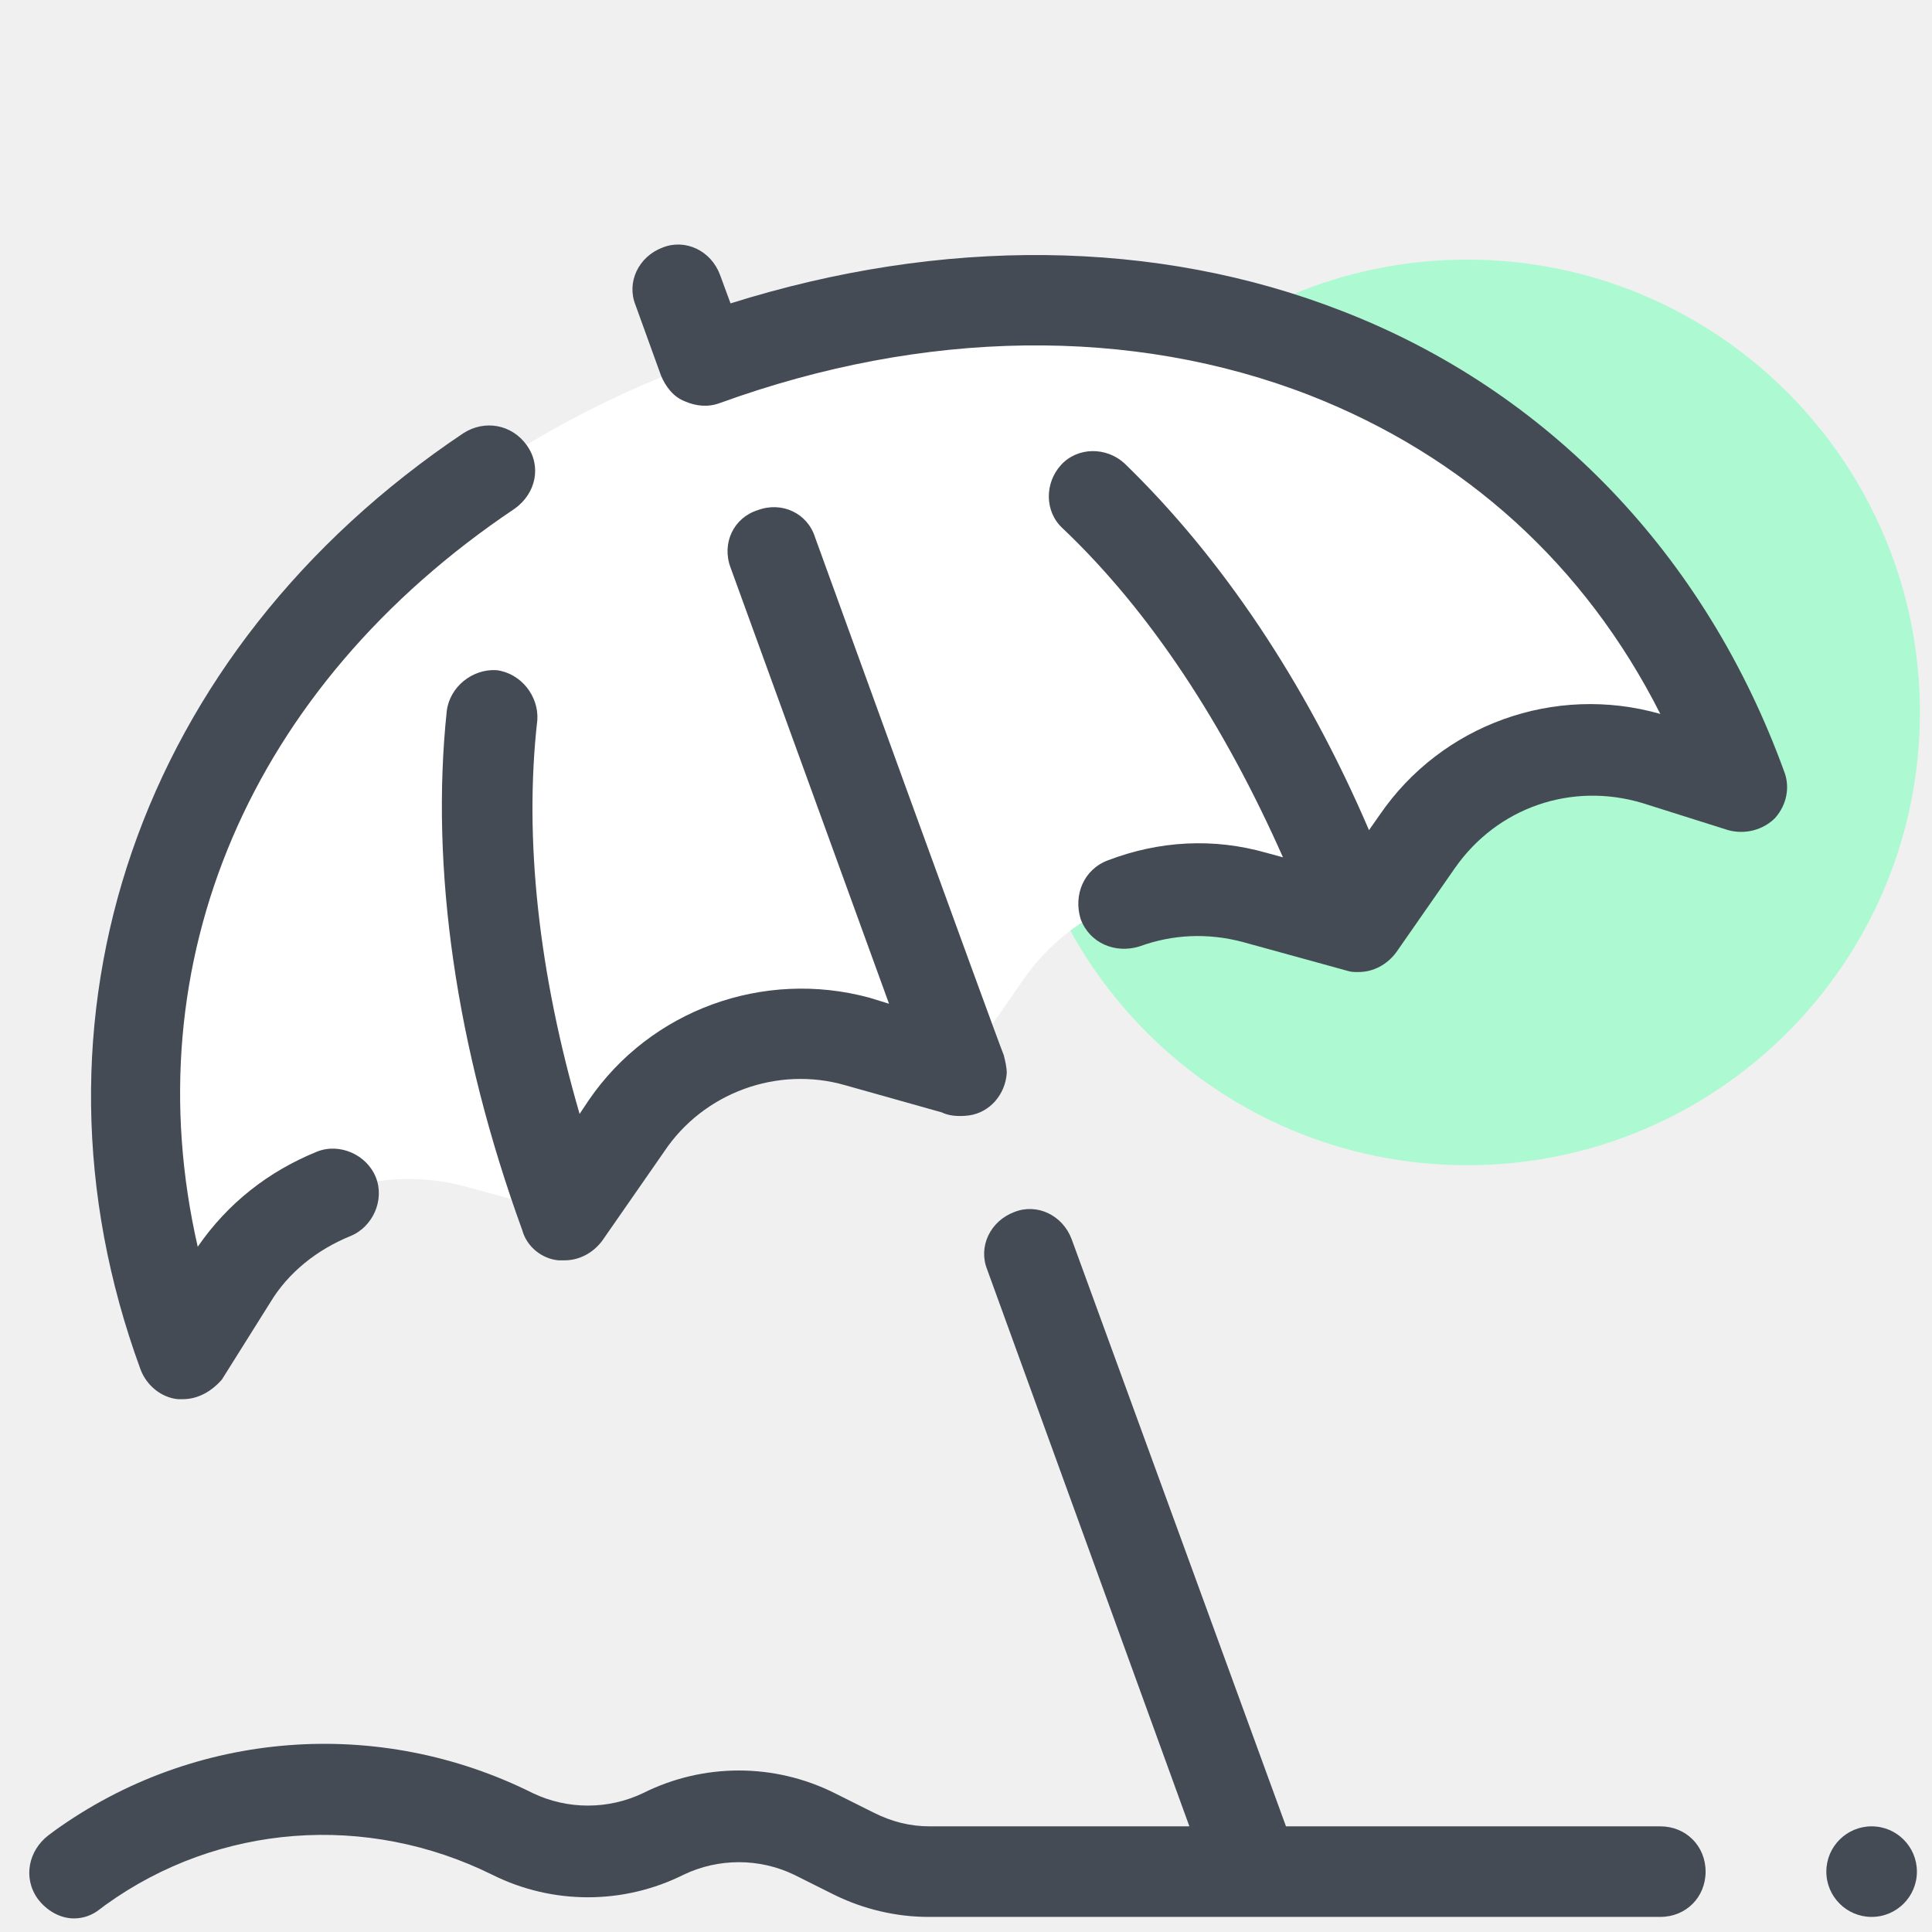
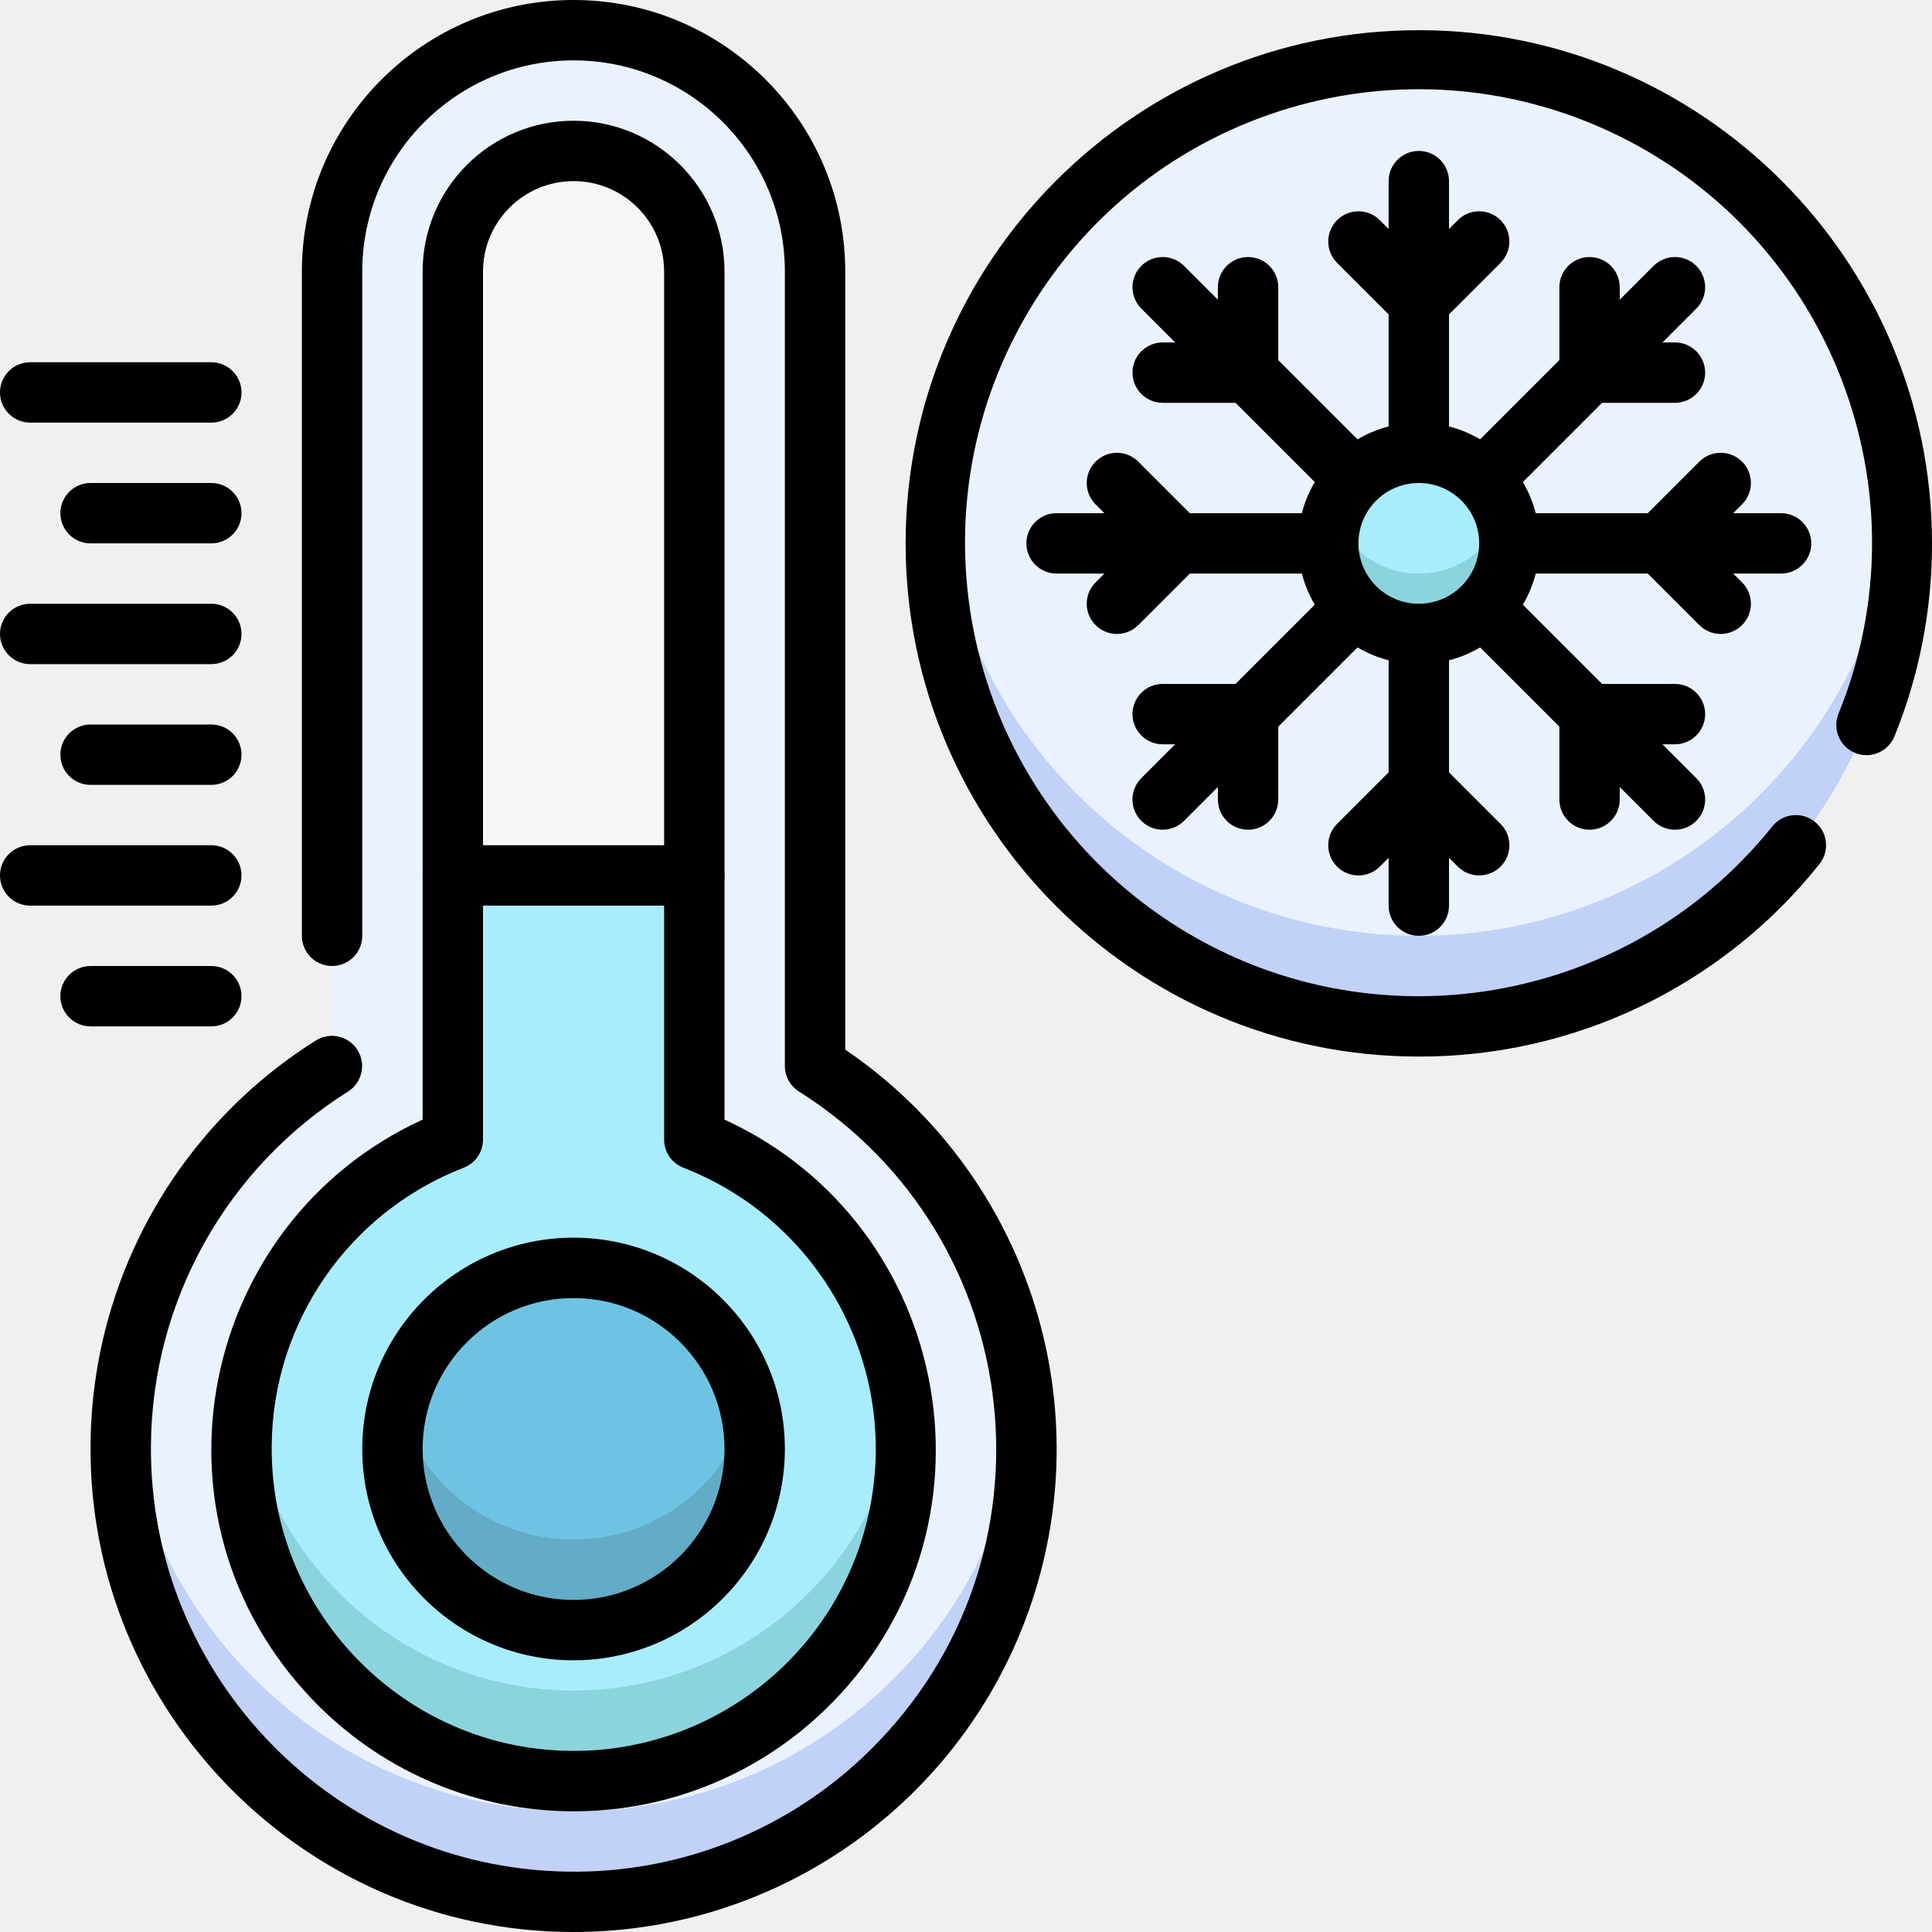
- <svg xmlns="http://www.w3.org/2000/svg" viewBox="0 0 128 128" width="256px" height="256px">
-   <circle cx="97.2" cy="47.2" r="30" fill="#adf9d2" />
-   <path fill="#fff" d="M115.4,52.1C105,23.6,75.2,13.5,46.6,23.9s-45,37.3-34.6,65.8l3.2-5.1c3.3-5.2,9.6-7.6,15.6-6l6.6,1.8 l4.1-5.9c3.4-4.9,9.5-7.2,15.3-5.6l6.9,1.9l4.1-5.9c3.4-4.9,9.5-7.2,15.3-5.6l6.9,1.9l3.9-5.6c3.5-5.1,9.9-7.3,15.8-5.4 L115.4,52.1z" />
-   <path fill="#444b54" d="M12.1,92.7c-0.1,0-0.2,0-0.3,0c-1.1-0.1-2.1-0.9-2.5-2c-8.5-23.2-0.1-47.6,21.4-62c1.4-0.9,3.2-0.6,4.2,0.8 s0.6,3.2-0.8,4.2C16.5,45.5,8.8,63.8,13.1,82.6c2-2.9,4.7-5,7.9-6.3c1.5-0.6,3.3,0.2,3.9,1.7c0.6,1.5-0.2,3.3-1.7,3.9 c-2.2,0.9-4.1,2.4-5.3,4.4l-3.2,5.1C14,92.2,13.1,92.7,12.1,92.7z" />
-   <path fill="#444b54" d="M37.4,83.5c-0.1,0-0.3,0-0.4,0c-1.1-0.1-2.1-0.9-2.4-2c-4.4-12.1-6.1-24-5-34.4c0.2-1.6,1.7-2.8,3.3-2.7 c1.6,0.2,2.8,1.7,2.7,3.3c-0.9,7.9,0.1,16.8,2.8,26.1l0.6-0.9c4.1-6,11.6-8.7,18.6-6.8l1.3,0.4L48.4,37.6 c-0.6-1.6,0.2-3.3,1.8-3.8c1.6-0.6,3.3,0.2,3.8,1.8c0,0,12,33.1,12.5,34.3c0.1,0.4,0.2,0.8,0.2,1.2c-0.1,1.4-1.1,2.6-2.5,2.8 c-0.8,0.1-1.4,0-1.8-0.2L56,71.9c-4.5-1.3-9.4,0.5-12,4.4l-4.1,5.9C39.3,83,38.4,83.5,37.4,83.5z" />
-   <path fill="#444b54" d="M118.2,51.1c-5.2-14.3-15.6-25.2-29.3-30.5c-12.3-4.8-26.5-4.9-40.5-0.5l-0.7-1.9c-0.6-1.6-2.3-2.4-3.8-1.8 c-1.6,0.6-2.4,2.3-1.8,3.8l1.7,4.7c0.3,0.7,0.8,1.4,1.6,1.7c0.7,0.3,1.5,0.4,2.3,0.1c13.5-4.9,27.3-5.1,39.1-0.5 C97,30.2,105,37.4,110,47.3c-7-2-14.5,0.7-18.6,6.7l-0.7,1c-4.2-9.8-9.8-18.1-16.2-24.3c-1.2-1.1-3.1-1.1-4.2,0.1 c-1.1,1.2-1.1,3.1,0.1,4.2c5.8,5.5,10.7,13,14.6,21.8l-1.1-0.3c-3.5-1-7.1-0.8-10.5,0.5c-1.6,0.6-2.3,2.3-1.8,3.9 c0.6,1.6,2.3,2.3,3.9,1.8c2.2-0.8,4.5-0.9,6.8-0.3l6.9,1.9c0.3,0.1,0.5,0.1,0.8,0.1c1,0,1.9-0.5,2.5-1.3l3.9-5.6 c2.8-4,7.7-5.7,12.4-4.3l5.7,1.8c1.1,0.3,2.3,0,3.1-0.8C118.4,53.3,118.6,52.1,118.2,51.1z" />
-   <path fill="#444b54" d="M110,121H85.2L71,82.1c-0.6-1.6-2.3-2.4-3.8-1.8c-1.6,0.6-2.4,2.3-1.8,3.8L78.8,121H61.6 c-1.3,0-2.5-0.3-3.7-0.9l-2.6-1.3c-4-2-8.7-2-12.7,0c-2.3,1.1-5,1.1-7.3,0c-10.2-5.1-22.4-4.2-31.7,2.5l-0.4,0.3 c-1.3,1-1.7,2.8-0.7,4.2c0.6,0.8,1.5,1.3,2.4,1.3c0.6,0,1.2-0.2,1.7-0.6l0.4-0.3c7.5-5.4,17.3-6.1,25.6-2c4,2,8.7,2,12.7,0 c2.3-1.1,5-1.1,7.3,0l2.6,1.3c2,1,4.2,1.5,6.3,1.5H110c1.7,0,3-1.3,3-3S111.7,121,110,121z" />
-   <circle cx="124" cy="124" r="3" fill="#444b54" />
+ <svg xmlns="http://www.w3.org/2000/svg" viewBox="0 0 512 512">
+   <defs>
+     <style>.cls-1{fill:#eaf2ff;}.cls-2{fill:#c1d1f7;}.cls-3{fill:#f6f6f6;}.cls-4{fill:#a8edfd;}.cls-5{fill:#8bd4de;}.cls-6{fill:#6fc3e2;}.cls-7{fill:#62acc7;}</style>
+   </defs>
+   <g id="_28._Cold" data-name="28. Cold">
+     <path class="cls-1" d="M216,282.48V72A64,64,0,0,0,88,72V282.48A119.9,119.9,0,0,0,32,382.75C31.33,448.52,84.52,503.07,150.29,504A120,120,0,0,0,216,282.48Z" />
+     <path class="cls-2" d="M150.29,480C89,479.13,38.61,431.67,32.61,372c-7,70.43,48.3,131.06,117.68,132A120,120,0,0,0,271.4,372,120,120,0,0,1,150.29,480Z" />
+     <path d="M152,512C80.67,512,23.28,453.42,24,382.67A127.58,127.58,0,0,1,83.73,275.72a8,8,0,0,1,8.54,13.53A111.65,111.65,0,0,0,40,382.83C39.38,444.37,88.9,495.13,150.4,496a111.42,111.42,0,0,0,80.24-32.24c51.4-50.69,42.13-135.94-18.91-174.5a8,8,0,0,1-3.73-6.77V72A56,56,0,0,0,96,72V248a8,8,0,0,1-16,0V72a72,72,0,0,1,144,0V278.16A128,128,0,0,1,152,512Z" />
+     <path class="cls-3" d="M240,384a88,88,0,0,1-91.43,87.93c-47.29-1.79-84.94-41.3-84.57-88.63A88,88,0,0,1,120,302V72a32,32,0,0,1,64,0V302A88,88,0,0,1,240,384Z" />
+     <path class="cls-4" d="M240,384a88,88,0,0,1-91.43,87.93c-47.29-1.79-84.94-41.3-84.57-88.63A88,88,0,0,1,120,302V232h64v70A88,88,0,0,1,240,384Z" />
+     <path class="cls-5" d="M148.57,447.93c-43-1.62-78-34.44-83.74-76-7.11,52,32.57,98,83.74,100A88,88,0,0,0,239.18,372,88,88,0,0,1,148.57,447.93Z" />
+     <path d="M82.62,450.21C36.49,401.83,52.89,323.78,112,296.71V72a40,40,0,0,1,80,0V296.71c60.9,27.89,75.72,109.14,26.57,156.46A95.79,95.79,0,0,1,82.62,450.21ZM152,48a24,24,0,0,0-24,24V302a8,8,0,0,1-5.09,7.45A79.64,79.64,0,0,0,72,383.36c-.33,43,33.85,78.95,76.88,80.58a80,80,0,0,0,32.21-154.49A8,8,0,0,1,176,302V72A24,24,0,0,0,152,48Z" />
+     <circle class="cls-6" cx="152" cy="384" r="48" />
+     <path class="cls-7" d="M152,408a48,48,0,0,1-46.49-36,48,48,0,1,0,93,0A48,48,0,0,1,152,408Z" />
+     <path d="M152,440a56,56,0,1,1,56-56A56.06,56.06,0,0,1,152,440Zm0-96a40,40,0,1,0,40,40A40,40,0,0,0,152,344Z" />
+     <path d="M184,240H120a8,8,0,0,1,0-16h64a8,8,0,0,1,0,16Z" />
+     <path d="M56,112H8A8,8,0,0,1,8,96H56a8,8,0,0,1,0,16Z" />
+     <path d="M56,144H24a8,8,0,0,1,0-16H56a8,8,0,0,1,0,16Z" />
+     <path d="M56,176H8a8,8,0,0,1,0-16H56a8,8,0,0,1,0,16Z" />
+     <path d="M56,208H24a8,8,0,0,1,0-16H56a8,8,0,0,1,0,16Z" />
+     <path d="M56,240H8a8,8,0,0,1,0-16H56a8,8,0,0,1,0,16Z" />
+     <path d="M56,272H24a8,8,0,0,1,0-16H56a8,8,0,0,1,0,16Z" />
+     <circle class="cls-1" cx="376" cy="144" r="128" />
+     <path class="cls-2" d="M376,248A128,128,0,0,1,248.56,132a128,128,0,1,0,254.88,0A128,128,0,0,1,376,248Z" />
+     <path d="M376,280c-75,0-136-61-136-136S301,8,376,8,512,69,512,144a135.32,135.32,0,0,1-9.89,51,8,8,0,1,1-14.83-6,120.17,120.17,0,1,0-17.6,30,8,8,0,0,1,12.49,10A135.44,135.44,0,0,1,376,280Z" />
+     <path d="M376,152a8,8,0,0,1-8-8V48a8,8,0,0,1,16,0v96A8,8,0,0,1,376,152Z" />
+     <path d="M370.34,85.66l-16-16a8,8,0,0,1,11.32-11.32L376,68.69l10.34-10.35a8,8,0,1,1,11.32,11.32l-16,16A8,8,0,0,1,370.34,85.66Z" />
+     <path d="M376,152a8,8,0,0,1-5.66-2.34L302.46,81.78a8,8,0,0,1,11.32-11.32l67.88,67.88A8,8,0,0,1,376,152Z" />
+     <path d="M330.75,106.75H308.12a8,8,0,0,1,0-16h14.63V76.12a8,8,0,0,1,16,0V98.75A8,8,0,0,1,330.75,106.75Z" />
+     <path d="M376,152H280a8,8,0,0,1,0-16h96a8,8,0,0,1,0,16Z" />
+     <path d="M296,168a8,8,0,0,1-5.66-13.66L300.69,144l-10.35-10.34a8,8,0,0,1,11.32-11.32l16,16a8,8,0,0,1,0,11.32l-16,16A8,8,0,0,1,296,168Z" />
+     <path d="M308.12,219.88a8,8,0,0,1-5.66-13.66l67.88-67.88a8,8,0,1,1,11.32,11.32l-67.88,67.88A8,8,0,0,1,308.12,219.88Z" />
+     <path d="M330.75,219.88a8,8,0,0,1-8-8V197.25H308.12a8,8,0,0,1,0-16h22.63a8,8,0,0,1,8,8v22.63A8,8,0,0,1,330.75,219.88Z" />
+     <path d="M376,248a8,8,0,0,1-8-8V144a8,8,0,0,1,16,0v96A8,8,0,0,1,376,248Z" />
+     <path d="M392,232a8,8,0,0,1-5.66-2.34L376,219.31l-10.34,10.35a8,8,0,0,1-11.32-11.32l16-16a8,8,0,0,1,11.32,0l16,16A8,8,0,0,1,392,232Z" />
+     <path d="M443.88,219.88a8,8,0,0,1-5.66-2.34l-67.88-67.88a8,8,0,0,1,11.32-11.32l67.88,67.88A8,8,0,0,1,443.88,219.88Z" />
+     <path d="M421.25,219.88a8,8,0,0,1-8-8V189.25a8,8,0,0,1,8-8h22.63a8,8,0,0,1,0,16H429.25v14.63A8,8,0,0,1,421.25,219.88Z" />
+     <path d="M472,152H376a8,8,0,0,1,0-16h96a8,8,0,0,1,0,16Z" />
+     <path d="M456,168a8,8,0,0,1-5.66-2.34l-16-16a8,8,0,0,1,0-11.32l16-16a8,8,0,1,1,11.32,11.32L451.31,144l10.35,10.34A8,8,0,0,1,456,168Z" />
+     <path d="M376,152a8,8,0,0,1-5.66-13.66l67.88-67.88a8,8,0,0,1,11.32,11.32l-67.88,67.88A8,8,0,0,1,376,152Z" />
+     <path d="M443.88,106.75H421.25a8,8,0,0,1-8-8V76.12a8,8,0,0,1,16,0V90.75h14.63a8,8,0,0,1,0,16Z" />
+     <circle class="cls-4" cx="376" cy="144" r="24" />
+     <path class="cls-5" d="M376,152a24,24,0,0,1-22.63-16,24,24,0,1,0,45.26,0A24,24,0,0,1,376,152Z" />
+     <path d="M376,176a32,32,0,1,1,32-32A32,32,0,0,1,376,176Zm0-48a16,16,0,1,0,16,16A16,16,0,0,0,376,128Z" />
+   </g>
</svg>
